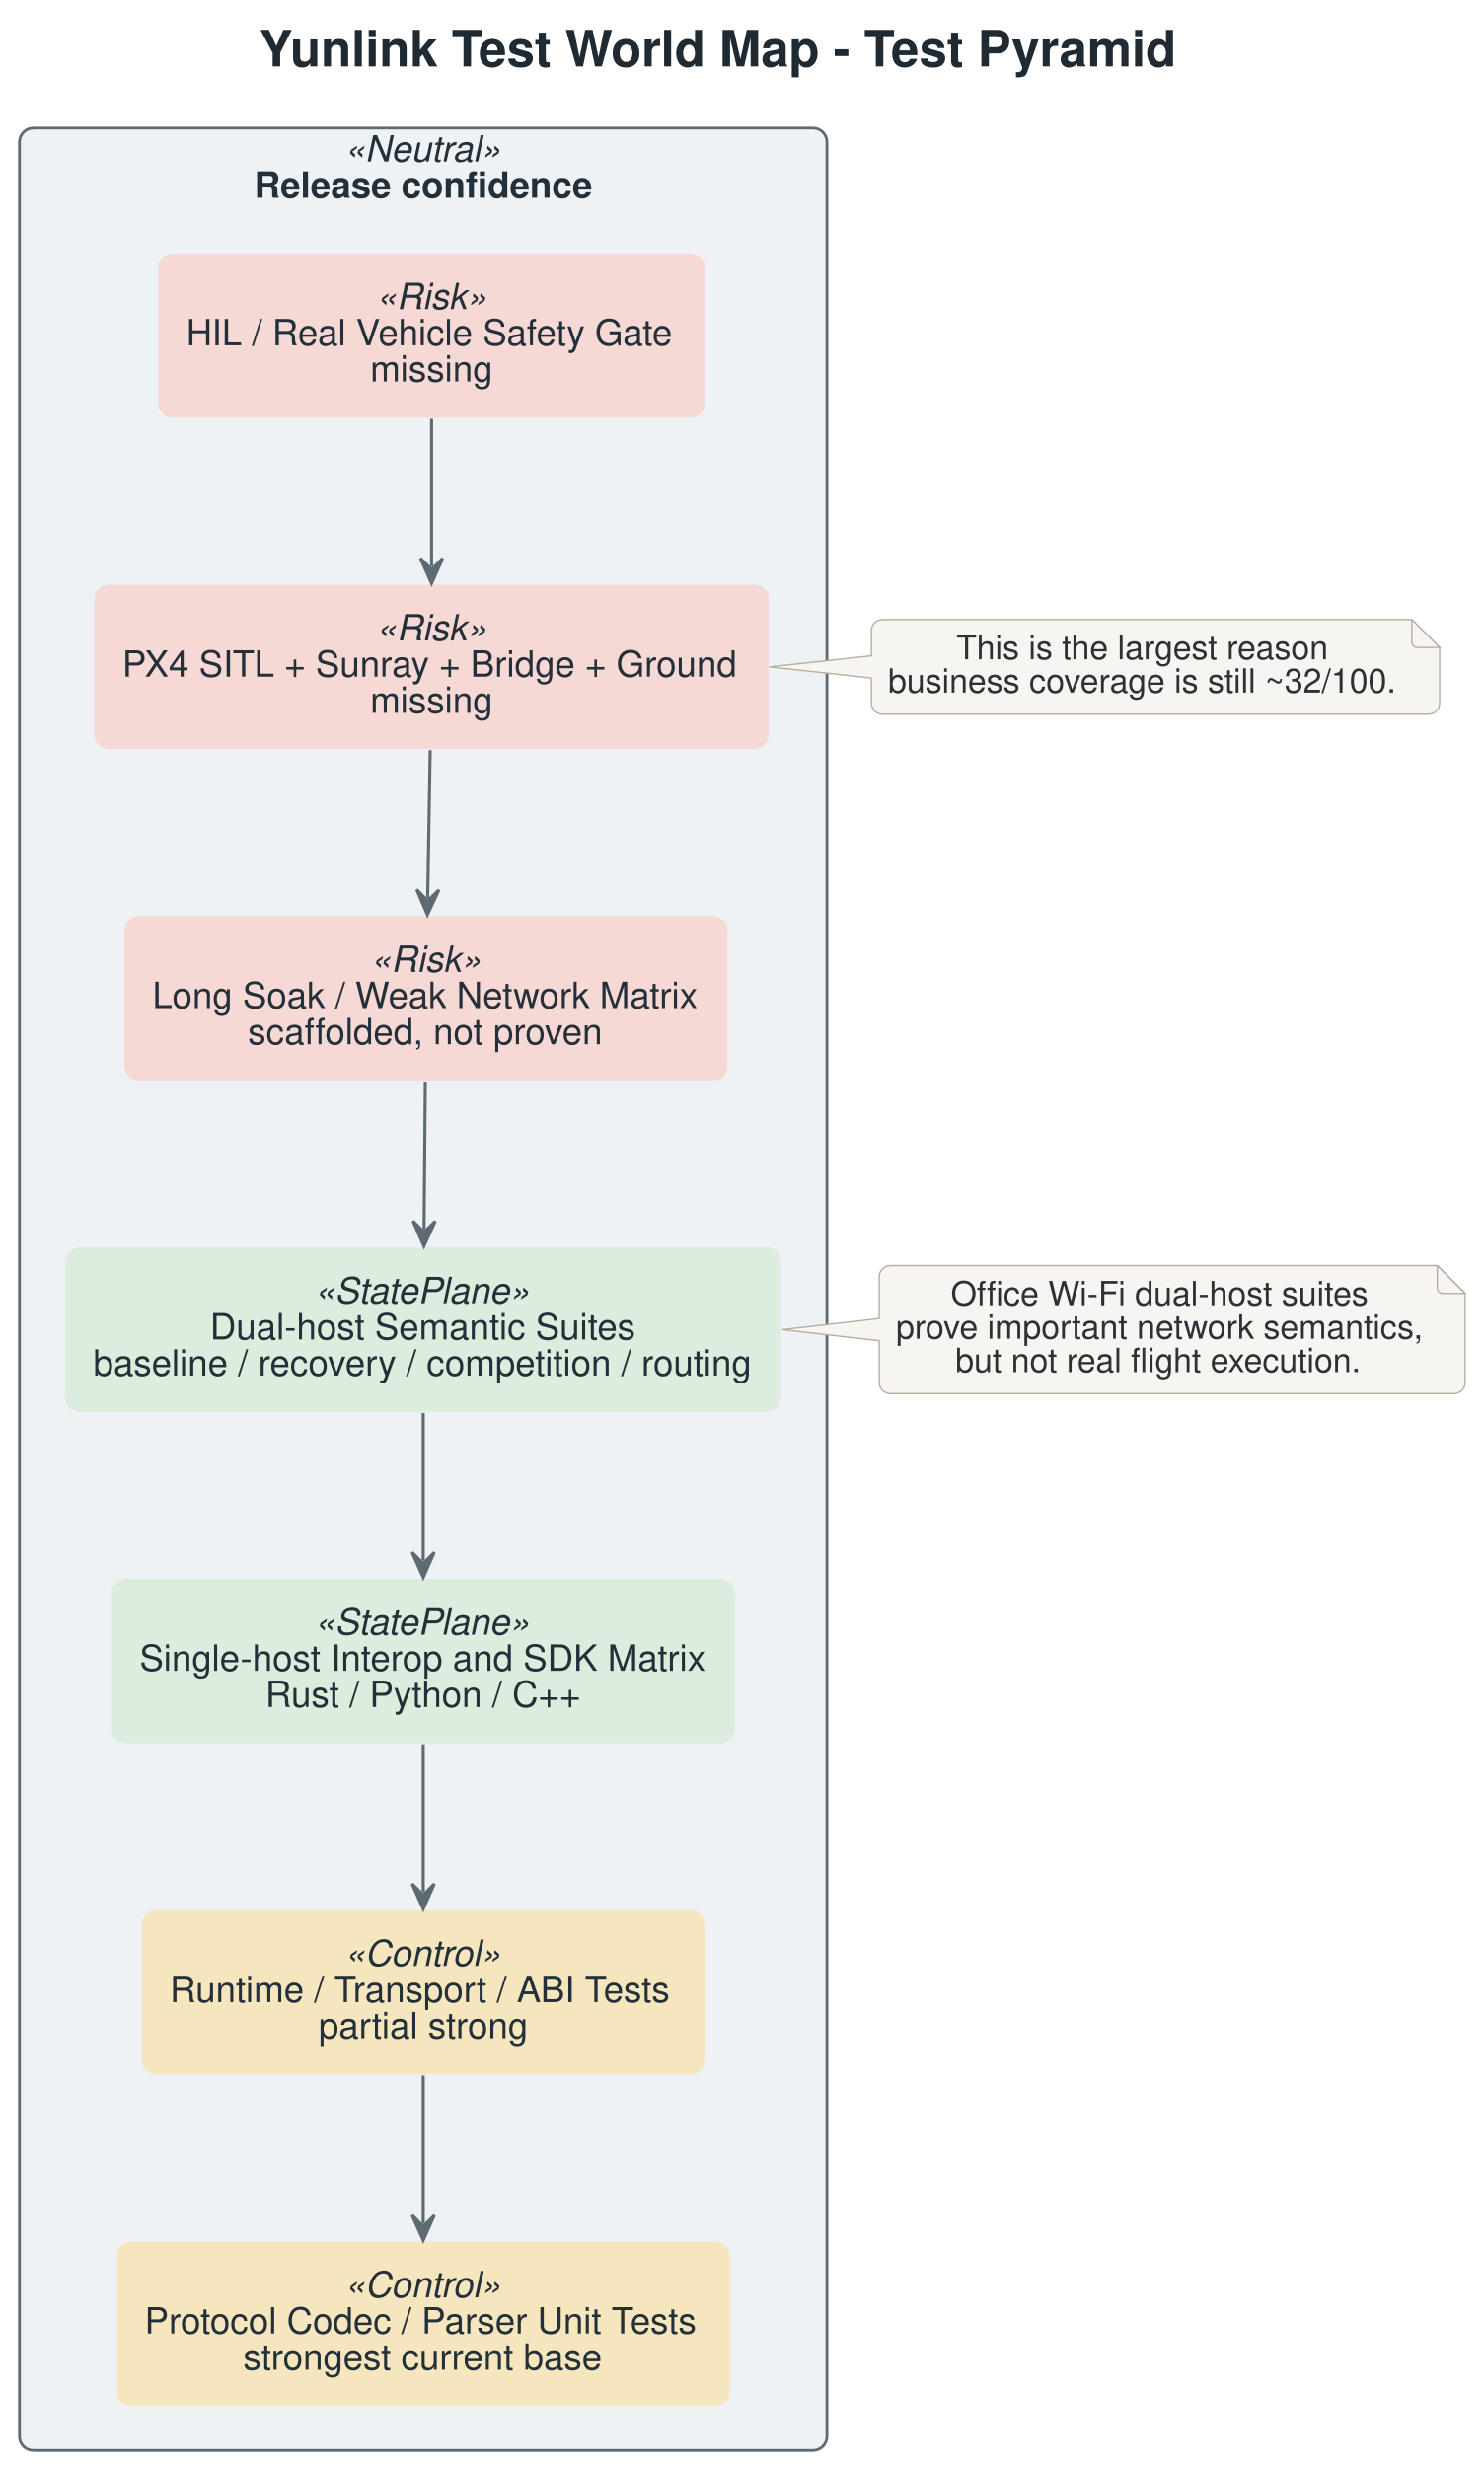
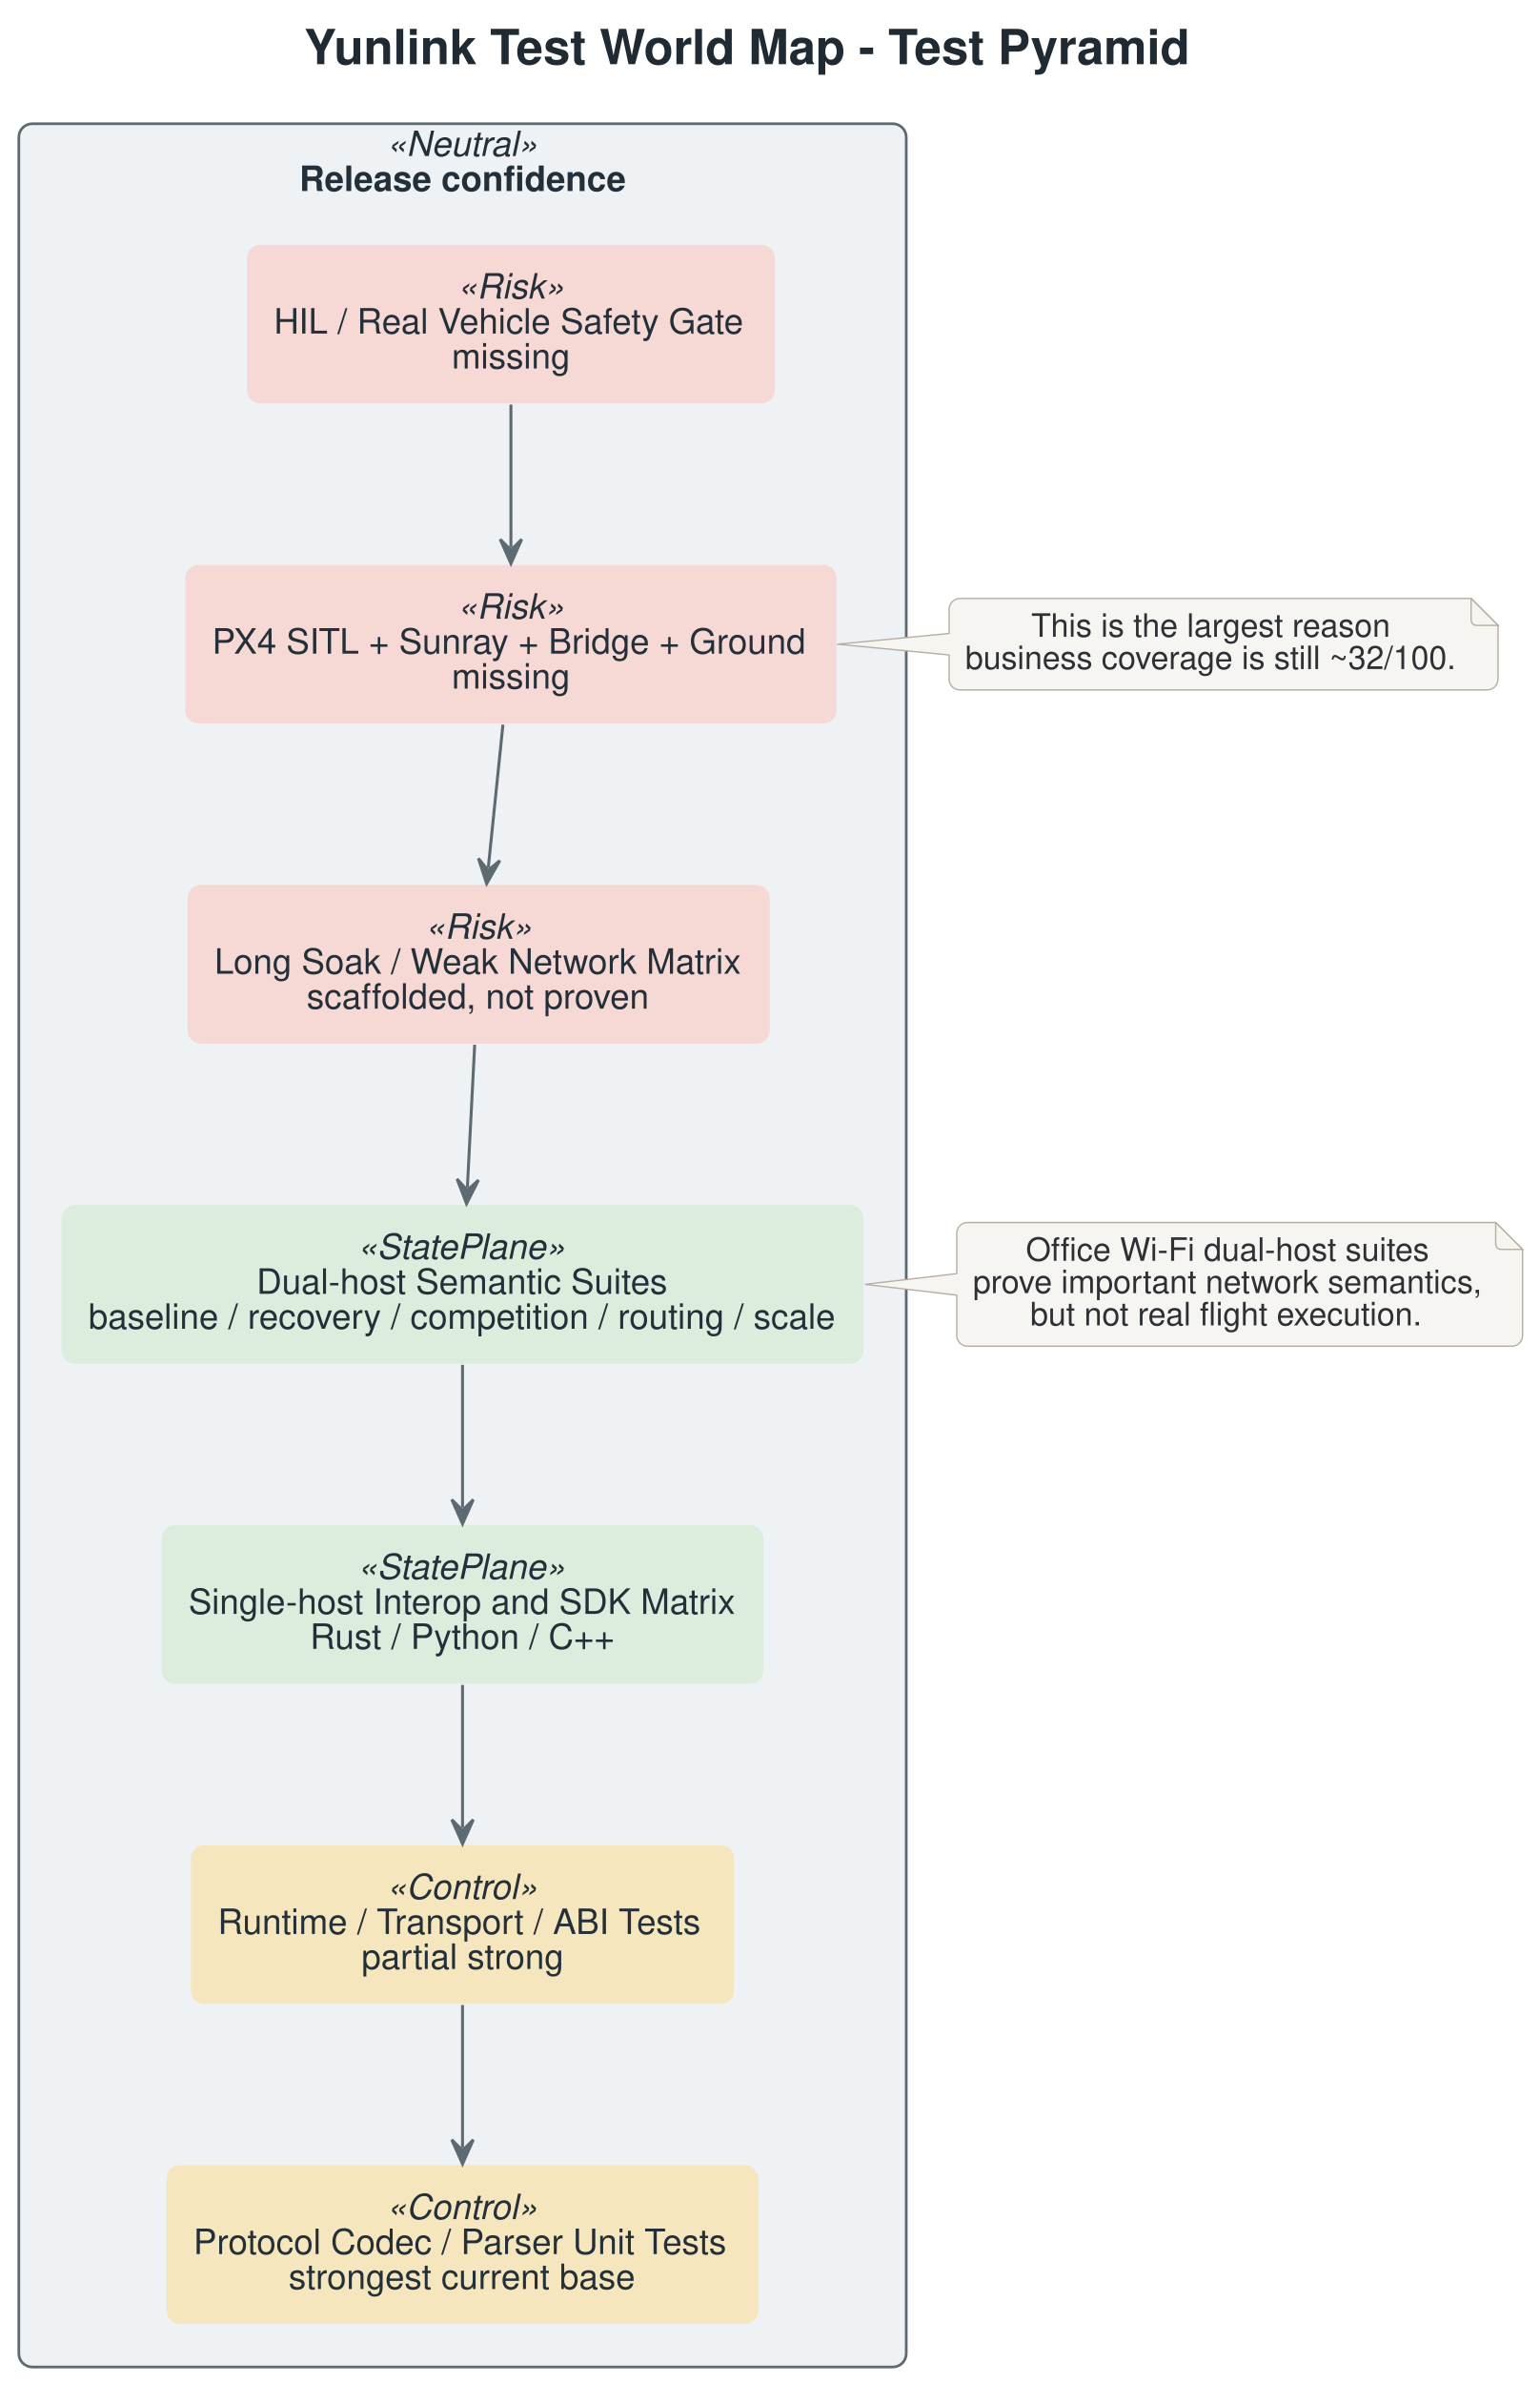
- <svg xmlns="http://www.w3.org/2000/svg" contentStyleType="text/css" data-diagram-type="DESCRIPTION" height="1292.083px" preserveAspectRatio="none" style="width:777px;height:1292px;background:#FFFFFF;" version="1.1" viewBox="0 0 777 1292" width="777.292px" zoomAndPan="magnify">
+ <svg xmlns="http://www.w3.org/2000/svg" contentStyleType="text/css" data-diagram-type="DESCRIPTION" height="1292.083px" preserveAspectRatio="none" style="width:835px;height:1292px;background:#FFFFFF;" version="1.1" viewBox="0 0 835 1292" width="835.625px" zoomAndPan="magnify">
  <defs />
  <g>
    <g class="title" data-source-line="2">
-       <text fill="#1F2A33" font-family="'Helvetica'" font-size="26.25" font-weight="bold" lengthAdjust="spacing" textLength="485.689" x="135.739" y="34.796">Yunlink Test World Map - Test Pyramid</text>
+       <text fill="#1F2A33" font-family="'Helvetica'" font-size="26.25" font-weight="bold" lengthAdjust="spacing" textLength="485.689" x="164.906" y="34.796">Yunlink Test World Map - Test Pyramid</text>
    </g>
    <g class="cluster" data-qualified-name="Release confidence" data-source-line="4" id="ent0002">
-       <rect fill="#EEF2F4" height="1216.25" rx="7.292" ry="7.292" style="stroke:#5E6A71;stroke-width:1.458;" width="422.917" x="10.208" y="67.083" />
-       <text fill="#243039" font-family="'Helvetica'" font-size="18.958" font-style="italic" lengthAdjust="spacing" textLength="82.202" x="180.566" y="84.598">«Neutral»</text>
-       <text fill="#243039" font-family="'Helvetica'" font-size="18.958" font-weight="bold" lengthAdjust="spacing" textLength="177.022" x="133.156" y="103.557">Release confidence</text>
+       <rect fill="#EEF2F4" height="1216.25" rx="7.292" ry="7.292" style="stroke:#5E6A71;stroke-width:1.458;" width="481.25" x="10.208" y="67.083" />
+       <text fill="#243039" font-family="'Helvetica'" font-size="18.958" font-style="italic" lengthAdjust="spacing" textLength="82.202" x="209.732" y="84.598">«Neutral»</text>
+       <text fill="#243039" font-family="'Helvetica'" font-size="18.958" font-weight="bold" lengthAdjust="spacing" textLength="177.022" x="162.322" y="103.557">Release confidence</text>
    </g>
    <g class="entity" data-qualified-name="Release confidence.L6" data-source-line="5" id="ent0003">
-       <rect fill="#F6D8D5" height="86.042" rx="7.292" ry="7.292" width="286.289" x="82.892" y="132.708" />
-       <text fill="#243039" font-family="'Helvetica'" font-size="18.958" font-style="italic" lengthAdjust="spacing" textLength="57.949" x="197.062" y="161.89">«Risk»</text>
-       <text fill="#243039" font-family="'Helvetica'" font-size="18.958" lengthAdjust="spacing" textLength="257.122" x="97.475" y="180.848">HIL / Real Vehicle Safety Gate</text>
-       <text fill="#243039" font-family="'Helvetica'" font-size="18.958" lengthAdjust="spacing" textLength="64.262" x="193.905" y="199.807">missing</text>
+       <rect fill="#F6D8D5" height="86.042" rx="7.292" ry="7.292" width="286.289" x="133.933" y="132.708" />
+       <text fill="#243039" font-family="'Helvetica'" font-size="18.958" font-style="italic" lengthAdjust="spacing" textLength="57.949" x="248.103" y="161.89">«Risk»</text>
+       <text fill="#243039" font-family="'Helvetica'" font-size="18.958" lengthAdjust="spacing" textLength="257.122" x="148.517" y="180.848">HIL / Real Vehicle Safety Gate</text>
+       <text fill="#243039" font-family="'Helvetica'" font-size="18.958" lengthAdjust="spacing" textLength="64.262" x="244.947" y="199.807">missing</text>
    </g>
    <g class="entity" data-qualified-name="Release confidence.L5" data-source-line="6" id="ent0004">
-       <rect fill="#F6D8D5" height="86.042" rx="7.292" ry="7.292" width="353.226" x="49.423" y="306.25" />
-       <text fill="#243039" font-family="'Helvetica'" font-size="18.958" font-style="italic" lengthAdjust="spacing" textLength="57.949" x="197.062" y="335.432">«Risk»</text>
-       <text fill="#243039" font-family="'Helvetica'" font-size="18.958" lengthAdjust="spacing" textLength="324.06" x="64.006" y="354.39">PX4 SITL + Sunray + Bridge + Ground</text>
-       <text fill="#243039" font-family="'Helvetica'" font-size="18.958" lengthAdjust="spacing" textLength="64.262" x="193.905" y="373.348">missing</text>
+       <rect fill="#F6D8D5" height="86.042" rx="7.292" ry="7.292" width="353.226" x="100.465" y="306.25" />
+       <text fill="#243039" font-family="'Helvetica'" font-size="18.958" font-style="italic" lengthAdjust="spacing" textLength="57.949" x="248.103" y="335.432">«Risk»</text>
+       <text fill="#243039" font-family="'Helvetica'" font-size="18.958" lengthAdjust="spacing" textLength="324.06" x="115.048" y="354.39">PX4 SITL + Sunray + Bridge + Ground</text>
+       <text fill="#243039" font-family="'Helvetica'" font-size="18.958" lengthAdjust="spacing" textLength="64.262" x="244.947" y="373.348">missing</text>
    </g>
    <g class="entity" data-qualified-name="Release confidence.L4" data-source-line="7" id="ent0005">
-       <rect fill="#F6D8D5" height="86.042" rx="7.292" ry="7.292" width="315.754" x="65.246" y="479.792" />
-       <text fill="#243039" font-family="'Helvetica'" font-size="18.958" font-style="italic" lengthAdjust="spacing" textLength="57.949" x="194.149" y="508.973">«Risk»</text>
-       <text fill="#243039" font-family="'Helvetica'" font-size="18.958" lengthAdjust="spacing" textLength="286.587" x="79.829" y="527.932">Long Soak / Weak Network Matrix</text>
-       <text fill="#243039" font-family="'Helvetica'" font-size="18.958" lengthAdjust="spacing" textLength="186.547" x="129.849" y="546.89">scaffolded, not proven</text>
+       <rect fill="#F6D8D5" height="86.042" rx="7.292" ry="7.292" width="315.754" x="101.704" y="479.792" />
+       <text fill="#243039" font-family="'Helvetica'" font-size="18.958" font-style="italic" lengthAdjust="spacing" textLength="57.949" x="230.607" y="508.973">«Risk»</text>
+       <text fill="#243039" font-family="'Helvetica'" font-size="18.958" lengthAdjust="spacing" textLength="286.587" x="116.287" y="527.932">Long Soak / Weak Network Matrix</text>
+       <text fill="#243039" font-family="'Helvetica'" font-size="18.958" lengthAdjust="spacing" textLength="186.547" x="166.308" y="546.89">scaffolded, not proven</text>
    </g>
    <g class="entity" data-qualified-name="Release confidence.L3" data-source-line="8" id="ent0006">
-       <rect fill="#DCECDD" height="86.042" rx="7.292" ry="7.292" width="374.805" x="34.271" y="653.333" />
-       <text fill="#243039" font-family="'Helvetica'" font-size="18.958" font-style="italic" lengthAdjust="spacing" textLength="113.843" x="164.752" y="682.515">«StatePlane»</text>
-       <text fill="#243039" font-family="'Helvetica'" font-size="18.958" lengthAdjust="spacing" textLength="223.39" x="109.978" y="701.473">Dual-host Semantic Suites</text>
-       <text fill="#243039" font-family="'Helvetica'" font-size="18.958" lengthAdjust="spacing" textLength="345.638" x="48.854" y="720.432">baseline / recovery / competition / routing</text>
+       <rect fill="#DCECDD" height="86.042" rx="7.292" ry="7.292" width="434.864" x="33.396" y="653.333" />
+       <text fill="#243039" font-family="'Helvetica'" font-size="18.958" font-style="italic" lengthAdjust="spacing" textLength="113.843" x="193.906" y="682.515">«StatePlane»</text>
+       <text fill="#243039" font-family="'Helvetica'" font-size="18.958" lengthAdjust="spacing" textLength="223.39" x="139.133" y="701.473">Dual-host Semantic Suites</text>
+       <text fill="#243039" font-family="'Helvetica'" font-size="18.958" lengthAdjust="spacing" textLength="405.697" x="47.979" y="720.432">baseline / recovery / competition / routing / scale</text>
    </g>
    <g class="entity" data-qualified-name="Release confidence.L2" data-source-line="9" id="ent0007">
-       <rect fill="#DCECDD" height="86.042" rx="7.292" ry="7.292" width="326.326" x="58.508" y="826.875" />
-       <text fill="#243039" font-family="'Helvetica'" font-size="18.958" font-style="italic" lengthAdjust="spacing" textLength="113.843" x="164.75" y="856.057">«StatePlane»</text>
-       <text fill="#243039" font-family="'Helvetica'" font-size="18.958" lengthAdjust="spacing" textLength="297.159" x="73.092" y="875.015">Single-host Interop and SDK Matrix</text>
-       <text fill="#243039" font-family="'Helvetica'" font-size="18.958" lengthAdjust="spacing" textLength="165.441" x="138.951" y="893.973">Rust / Python / C++</text>
+       <rect fill="#DCECDD" height="86.042" rx="7.292" ry="7.292" width="326.326" x="87.675" y="826.875" />
+       <text fill="#243039" font-family="'Helvetica'" font-size="18.958" font-style="italic" lengthAdjust="spacing" textLength="113.843" x="193.917" y="856.057">«StatePlane»</text>
+       <text fill="#243039" font-family="'Helvetica'" font-size="18.958" lengthAdjust="spacing" textLength="297.159" x="102.258" y="875.015">Single-host Interop and SDK Matrix</text>
+       <text fill="#243039" font-family="'Helvetica'" font-size="18.958" lengthAdjust="spacing" textLength="165.441" x="168.117" y="893.973">Rust / Python / C++</text>
    </g>
    <g class="entity" data-qualified-name="Release confidence.L1" data-source-line="10" id="ent0008">
-       <rect fill="#F6E6BE" height="86.042" rx="7.292" ry="7.292" width="294.667" x="74.331" y="1000.417" />
-       <text fill="#243039" font-family="'Helvetica'" font-size="18.958" font-style="italic" lengthAdjust="spacing" textLength="82.202" x="180.564" y="1029.598">«Control»</text>
-       <text fill="#243039" font-family="'Helvetica'" font-size="18.958" lengthAdjust="spacing" textLength="265.5" x="88.915" y="1048.557">Runtime / Transport / ABI Tests</text>
-       <text fill="#243039" font-family="'Helvetica'" font-size="18.958" lengthAdjust="spacing" textLength="109.594" x="166.868" y="1067.515">partial strong</text>
+       <rect fill="#F6E6BE" height="86.042" rx="7.292" ry="7.292" width="294.667" x="103.498" y="1000.417" />
+       <text fill="#243039" font-family="'Helvetica'" font-size="18.958" font-style="italic" lengthAdjust="spacing" textLength="82.202" x="209.73" y="1029.598">«Control»</text>
+       <text fill="#243039" font-family="'Helvetica'" font-size="18.958" lengthAdjust="spacing" textLength="265.5" x="118.081" y="1048.557">Runtime / Transport / ABI Tests</text>
+       <text fill="#243039" font-family="'Helvetica'" font-size="18.958" lengthAdjust="spacing" textLength="109.594" x="196.034" y="1067.515">partial strong</text>
    </g>
    <g class="entity" data-qualified-name="Release confidence.L0" data-source-line="11" id="ent0009">
-       <rect fill="#F6E6BE" height="86.042" rx="7.292" ry="7.292" width="321.021" x="61.163" y="1173.958" />
-       <text fill="#243039" font-family="'Helvetica'" font-size="18.958" font-style="italic" lengthAdjust="spacing" textLength="82.202" x="180.572" y="1203.14">«Control»</text>
-       <text fill="#243039" font-family="'Helvetica'" font-size="18.958" lengthAdjust="spacing" textLength="291.855" x="75.746" y="1222.098">Protocol Codec / Parser Unit Tests</text>
-       <text fill="#243039" font-family="'Helvetica'" font-size="18.958" lengthAdjust="spacing" textLength="188.63" x="127.358" y="1241.057">strongest current base</text>
+       <rect fill="#F6E6BE" height="86.042" rx="7.292" ry="7.292" width="321.021" x="90.329" y="1173.958" />
+       <text fill="#243039" font-family="'Helvetica'" font-size="18.958" font-style="italic" lengthAdjust="spacing" textLength="82.202" x="209.739" y="1203.14">«Control»</text>
+       <text fill="#243039" font-family="'Helvetica'" font-size="18.958" lengthAdjust="spacing" textLength="291.855" x="104.912" y="1222.098">Protocol Codec / Parser Unit Tests</text>
+       <text fill="#243039" font-family="'Helvetica'" font-size="18.958" lengthAdjust="spacing" textLength="188.63" x="156.525" y="1241.057">strongest current base</text>
    </g>
    <g class="entity" data-qualified-name="GMN16" data-source-line="22" id="ent0017">
-       <path d="M456.385,330.312 L456.385,343.438 L403.04,349.271 L456.385,355.104 L456.385,368.229 A5.833,5.833 0 0 0 462.219,374.062 L748.206,374.062 A5.833,5.833 0 0 0 754.039,368.229 L754.039,339.062 L739.456,324.479 L462.219,324.479 A5.833,5.833 0 0 0 456.385,330.312" fill="#F7F5F1" style="stroke:#B7AEA1;stroke-width:0.729;" />
-       <path d="M739.456,324.479 L739.456,336.146 A2.917,2.917 0 0 0 742.373,339.062 L754.039,339.062 L739.456,324.479" fill="#F7F5F1" style="stroke:#B7AEA1;stroke-width:0.729;" />
-       <text fill="#2D3135" font-family="'Helvetica'" font-size="17.5" lengthAdjust="spacing" textLength="195.508" x="500.896" y="345.246">This is the largest reason</text>
-       <text fill="#2D3135" font-family="'Helvetica'" font-size="17.5" lengthAdjust="spacing" textLength="267.029" x="465.135" y="362.746">business coverage is still ~32/100.</text>
+       <path d="M514.719,330.312 L514.719,343.438 L454.081,349.271 L514.719,355.104 L514.719,368.229 A5.833,5.833 0 0 0 520.552,374.062 L806.539,374.062 A5.833,5.833 0 0 0 812.373,368.229 L812.373,339.062 L797.789,324.479 L520.552,324.479 A5.833,5.833 0 0 0 514.719,330.312" fill="#F7F5F1" style="stroke:#B7AEA1;stroke-width:0.729;" />
+       <path d="M797.789,324.479 L797.789,336.146 A2.917,2.917 0 0 0 800.706,339.062 L812.373,339.062 L797.789,324.479" fill="#F7F5F1" style="stroke:#B7AEA1;stroke-width:0.729;" />
+       <text fill="#2D3135" font-family="'Helvetica'" font-size="17.5" lengthAdjust="spacing" textLength="195.508" x="559.229" y="345.246">This is the largest reason</text>
+       <text fill="#2D3135" font-family="'Helvetica'" font-size="17.5" lengthAdjust="spacing" textLength="267.029" x="523.469" y="362.746">business coverage is still ~32/100.</text>
    </g>
    <g class="entity" data-qualified-name="GMN19" data-source-line="27" id="ent0020">
-       <path d="M460.527,668.646 L460.527,690.521 L409.762,696.354 L460.527,702.188 L460.527,724.062 A5.833,5.833 0 0 0 466.36,729.896 L761.542,729.896 A5.833,5.833 0 0 0 767.375,724.062 L767.375,677.396 L752.792,662.812 L466.36,662.812 A5.833,5.833 0 0 0 460.527,668.646" fill="#F7F5F1" style="stroke:#B7AEA1;stroke-width:0.729;" />
-       <path d="M752.792,662.812 L752.792,674.479 A2.917,2.917 0 0 0 755.709,677.396 L767.375,677.396 L752.792,662.812" fill="#F7F5F1" style="stroke:#B7AEA1;stroke-width:0.729;" />
-       <text fill="#2D3135" font-family="'Helvetica'" font-size="17.5" lengthAdjust="spacing" textLength="218.81" x="497.984" y="683.58">Office Wi-Fi dual-host suites</text>
-       <text fill="#2D3135" font-family="'Helvetica'" font-size="17.5" lengthAdjust="spacing" textLength="276.223" x="469.277" y="701.08">prove important network semantics,</text>
-       <text fill="#2D3135" font-family="'Helvetica'" font-size="17.5" lengthAdjust="spacing" textLength="214.025" x="500.376" y="718.58">but not real flight execution.</text>
+       <path d="M518.86,668.646 L518.86,690.521 L468.971,696.354 L518.86,702.188 L518.86,724.062 A5.833,5.833 0 0 0 524.694,729.896 L819.875,729.896 A5.833,5.833 0 0 0 825.709,724.062 L825.709,677.396 L811.125,662.812 L524.694,662.812 A5.833,5.833 0 0 0 518.86,668.646" fill="#F7F5F1" style="stroke:#B7AEA1;stroke-width:0.729;" />
+       <path d="M811.125,662.812 L811.125,674.479 A2.917,2.917 0 0 0 814.042,677.396 L825.709,677.396 L811.125,662.812" fill="#F7F5F1" style="stroke:#B7AEA1;stroke-width:0.729;" />
+       <text fill="#2D3135" font-family="'Helvetica'" font-size="17.5" lengthAdjust="spacing" textLength="218.81" x="556.317" y="683.58">Office Wi-Fi dual-host suites</text>
+       <text fill="#2D3135" font-family="'Helvetica'" font-size="17.5" lengthAdjust="spacing" textLength="276.223" x="527.61" y="701.08">prove important network semantics,</text>
+       <text fill="#2D3135" font-family="'Helvetica'" font-size="17.5" lengthAdjust="spacing" textLength="214.025" x="558.71" y="718.58">but not real flight execution.</text>
    </g>
    <g class="link" data-entity-1="ent0003" data-entity-2="ent0004" data-link-type="dependency" data-source-line="14" id="lnk10">
-       <path d="M226.042,219.363 C226.042,245.613 226.042,270.506 226.042,296.785" fill="none" id="L6-to-L5" style="stroke:#5E6A71;stroke-width:1.604;" />
-       <polygon fill="#5E6A71" points="226.042,305.535,231.875,292.41,226.042,298.244,220.208,292.41,226.042,305.535" style="stroke:#5E6A71;stroke-width:1.604;" />
+       <path d="M277.083,219.363 C277.083,245.613 277.083,270.506 277.083,296.785" fill="none" id="L6-to-L5" style="stroke:#5E6A71;stroke-width:1.604;" />
+       <polygon fill="#5E6A71" points="277.083,305.535,282.917,292.41,277.083,298.244,271.25,292.41,277.083,305.535" style="stroke:#5E6A71;stroke-width:1.604;" />
    </g>
    <g class="link" data-entity-1="ent0004" data-entity-2="ent0005" data-link-type="dependency" data-source-line="15" id="lnk11">
-       <path d="M225.327,392.904 C224.875,419.154 224.437,444.049 224,470.328" fill="none" id="L5-to-L4" style="stroke:#5E6A71;stroke-width:1.604;" />
-       <polygon fill="#5E6A71" points="223.854,479.077,229.905,466.051,223.976,471.786,218.24,465.857,223.854,479.077" style="stroke:#5E6A71;stroke-width:1.604;" />
+       <path d="M272.752,392.904 C270.069,419.154 267.506,444.094 264.808,470.373" fill="none" id="L5-to-L4" style="stroke:#5E6A71;stroke-width:1.604;" />
+       <polygon fill="#5E6A71" points="263.915,479.077,271.058,466.616,264.659,471.824,259.452,465.425,263.915,479.077" style="stroke:#5E6A71;stroke-width:1.604;" />
    </g>
    <g class="link" data-entity-1="ent0005" data-entity-2="ent0006" data-link-type="dependency" data-source-line="16" id="lnk12">
-       <path d="M222.76,566.446 C222.542,592.696 222.323,617.59 222.104,643.869" fill="none" id="L4-to-L3" style="stroke:#5E6A71;stroke-width:1.604;" />
-       <polygon fill="#5E6A71" points="222.031,652.619,227.974,639.543,222.092,645.327,216.307,639.446,222.031,652.619" style="stroke:#5E6A71;stroke-width:1.604;" />
+       <path d="M257.425,566.446 C256.069,592.696 254.794,617.601 253.452,643.88" fill="none" id="L4-to-L3" style="stroke:#5E6A71;stroke-width:1.604;" />
+       <polygon fill="#5E6A71" points="253.006,652.619,259.501,639.808,253.378,645.337,247.85,639.213,253.006,652.619" style="stroke:#5E6A71;stroke-width:1.604;" />
    </g>
    <g class="link" data-entity-1="ent0006" data-entity-2="ent0007" data-link-type="dependency" data-source-line="17" id="lnk13">
-       <path d="M221.667,739.987 C221.667,766.237 221.667,791.131 221.667,817.41" fill="none" id="L3-to-L2" style="stroke:#5E6A71;stroke-width:1.604;" />
-       <polygon fill="#5E6A71" points="221.667,826.16,227.5,813.035,221.667,818.869,215.833,813.035,221.667,826.16" style="stroke:#5E6A71;stroke-width:1.604;" />
+       <path d="M250.833,739.987 C250.833,766.237 250.833,791.131 250.833,817.41" fill="none" id="L3-to-L2" style="stroke:#5E6A71;stroke-width:1.604;" />
+       <polygon fill="#5E6A71" points="250.833,826.16,256.667,813.035,250.833,818.869,245,813.035,250.833,826.16" style="stroke:#5E6A71;stroke-width:1.604;" />
    </g>
    <g class="link" data-entity-1="ent0007" data-entity-2="ent0008" data-link-type="dependency" data-source-line="18" id="lnk14">
-       <path d="M221.667,913.529 C221.667,939.779 221.667,964.673 221.667,990.952" fill="none" id="L2-to-L1" style="stroke:#5E6A71;stroke-width:1.604;" />
-       <polygon fill="#5E6A71" points="221.667,999.702,227.5,986.577,221.667,992.41,215.833,986.577,221.667,999.702" style="stroke:#5E6A71;stroke-width:1.604;" />
+       <path d="M250.833,913.529 C250.833,939.779 250.833,964.673 250.833,990.952" fill="none" id="L2-to-L1" style="stroke:#5E6A71;stroke-width:1.604;" />
+       <polygon fill="#5E6A71" points="250.833,999.702,256.667,986.577,250.833,992.41,245,986.577,250.833,999.702" style="stroke:#5E6A71;stroke-width:1.604;" />
    </g>
    <g class="link" data-entity-1="ent0008" data-entity-2="ent0009" data-link-type="dependency" data-source-line="19" id="lnk15">
-       <path d="M221.667,1087.071 C221.667,1113.321 221.667,1138.215 221.667,1164.494" fill="none" id="L1-to-L0" style="stroke:#5E6A71;stroke-width:1.604;" />
-       <polygon fill="#5E6A71" points="221.667,1173.244,227.5,1160.119,221.667,1165.952,215.833,1160.119,221.667,1173.244" style="stroke:#5E6A71;stroke-width:1.604;" />
+       <path d="M250.833,1087.071 C250.833,1113.321 250.833,1138.215 250.833,1164.494" fill="none" id="L1-to-L0" style="stroke:#5E6A71;stroke-width:1.604;" />
+       <polygon fill="#5E6A71" points="250.833,1173.244,256.667,1160.119,250.833,1165.952,245,1160.119,250.833,1173.244" style="stroke:#5E6A71;stroke-width:1.604;" />
    </g>
  </g>
</svg>
